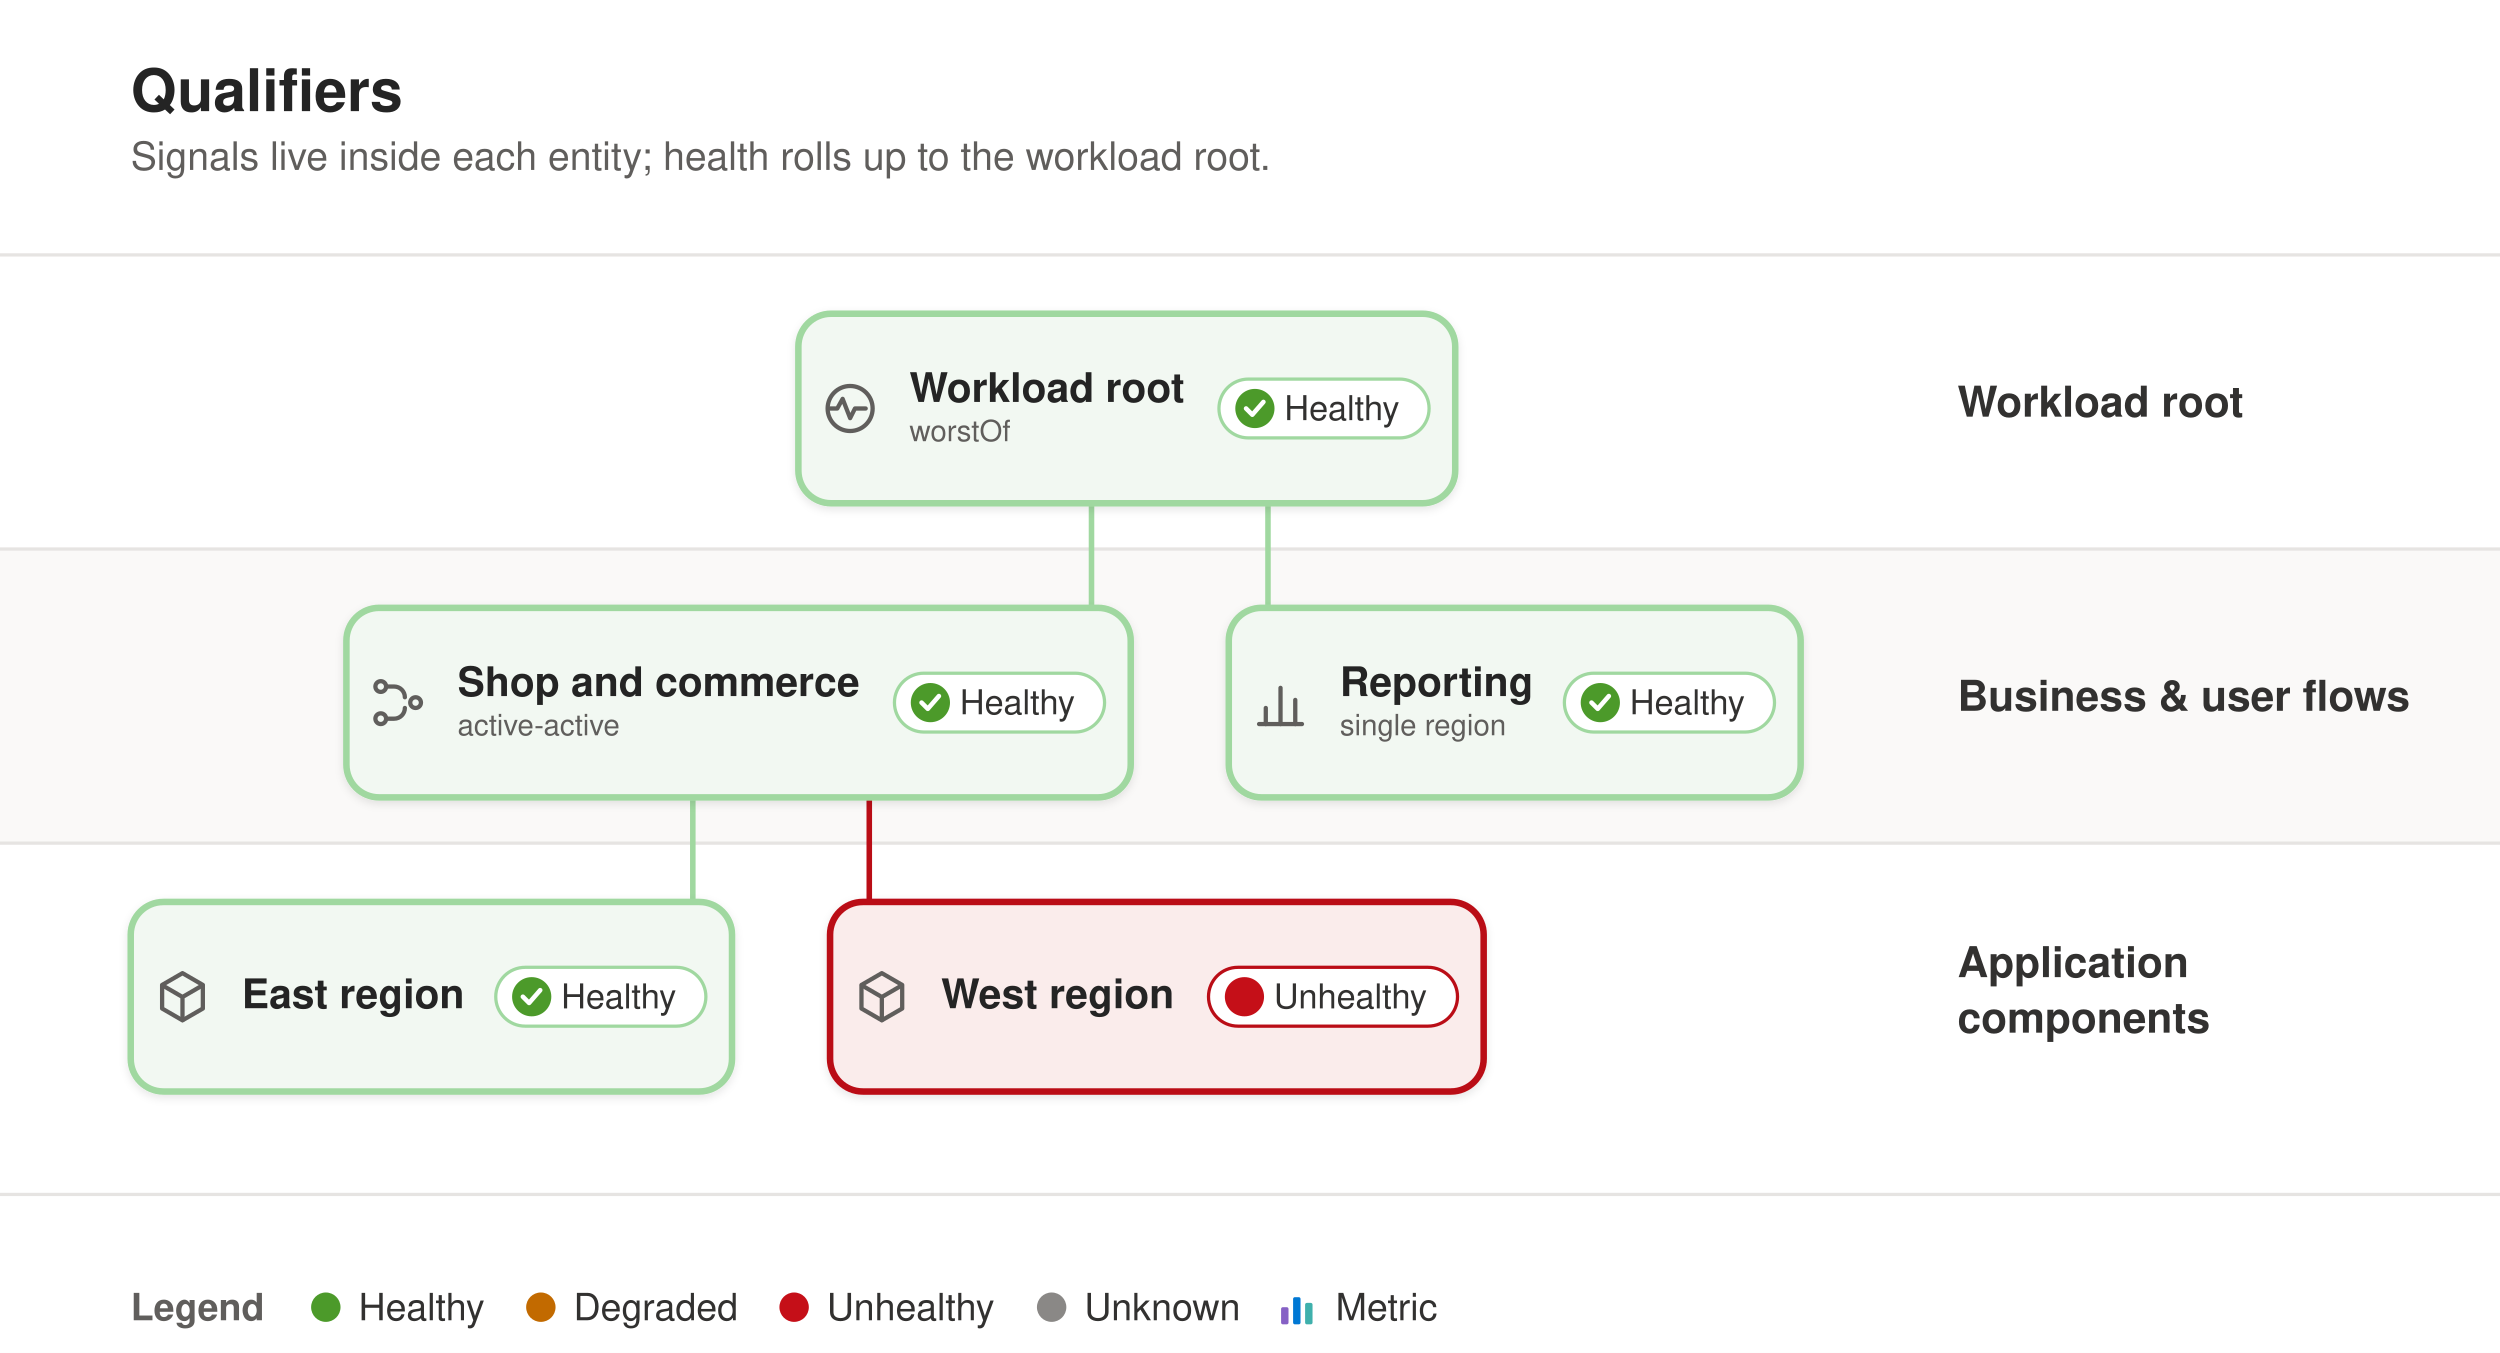
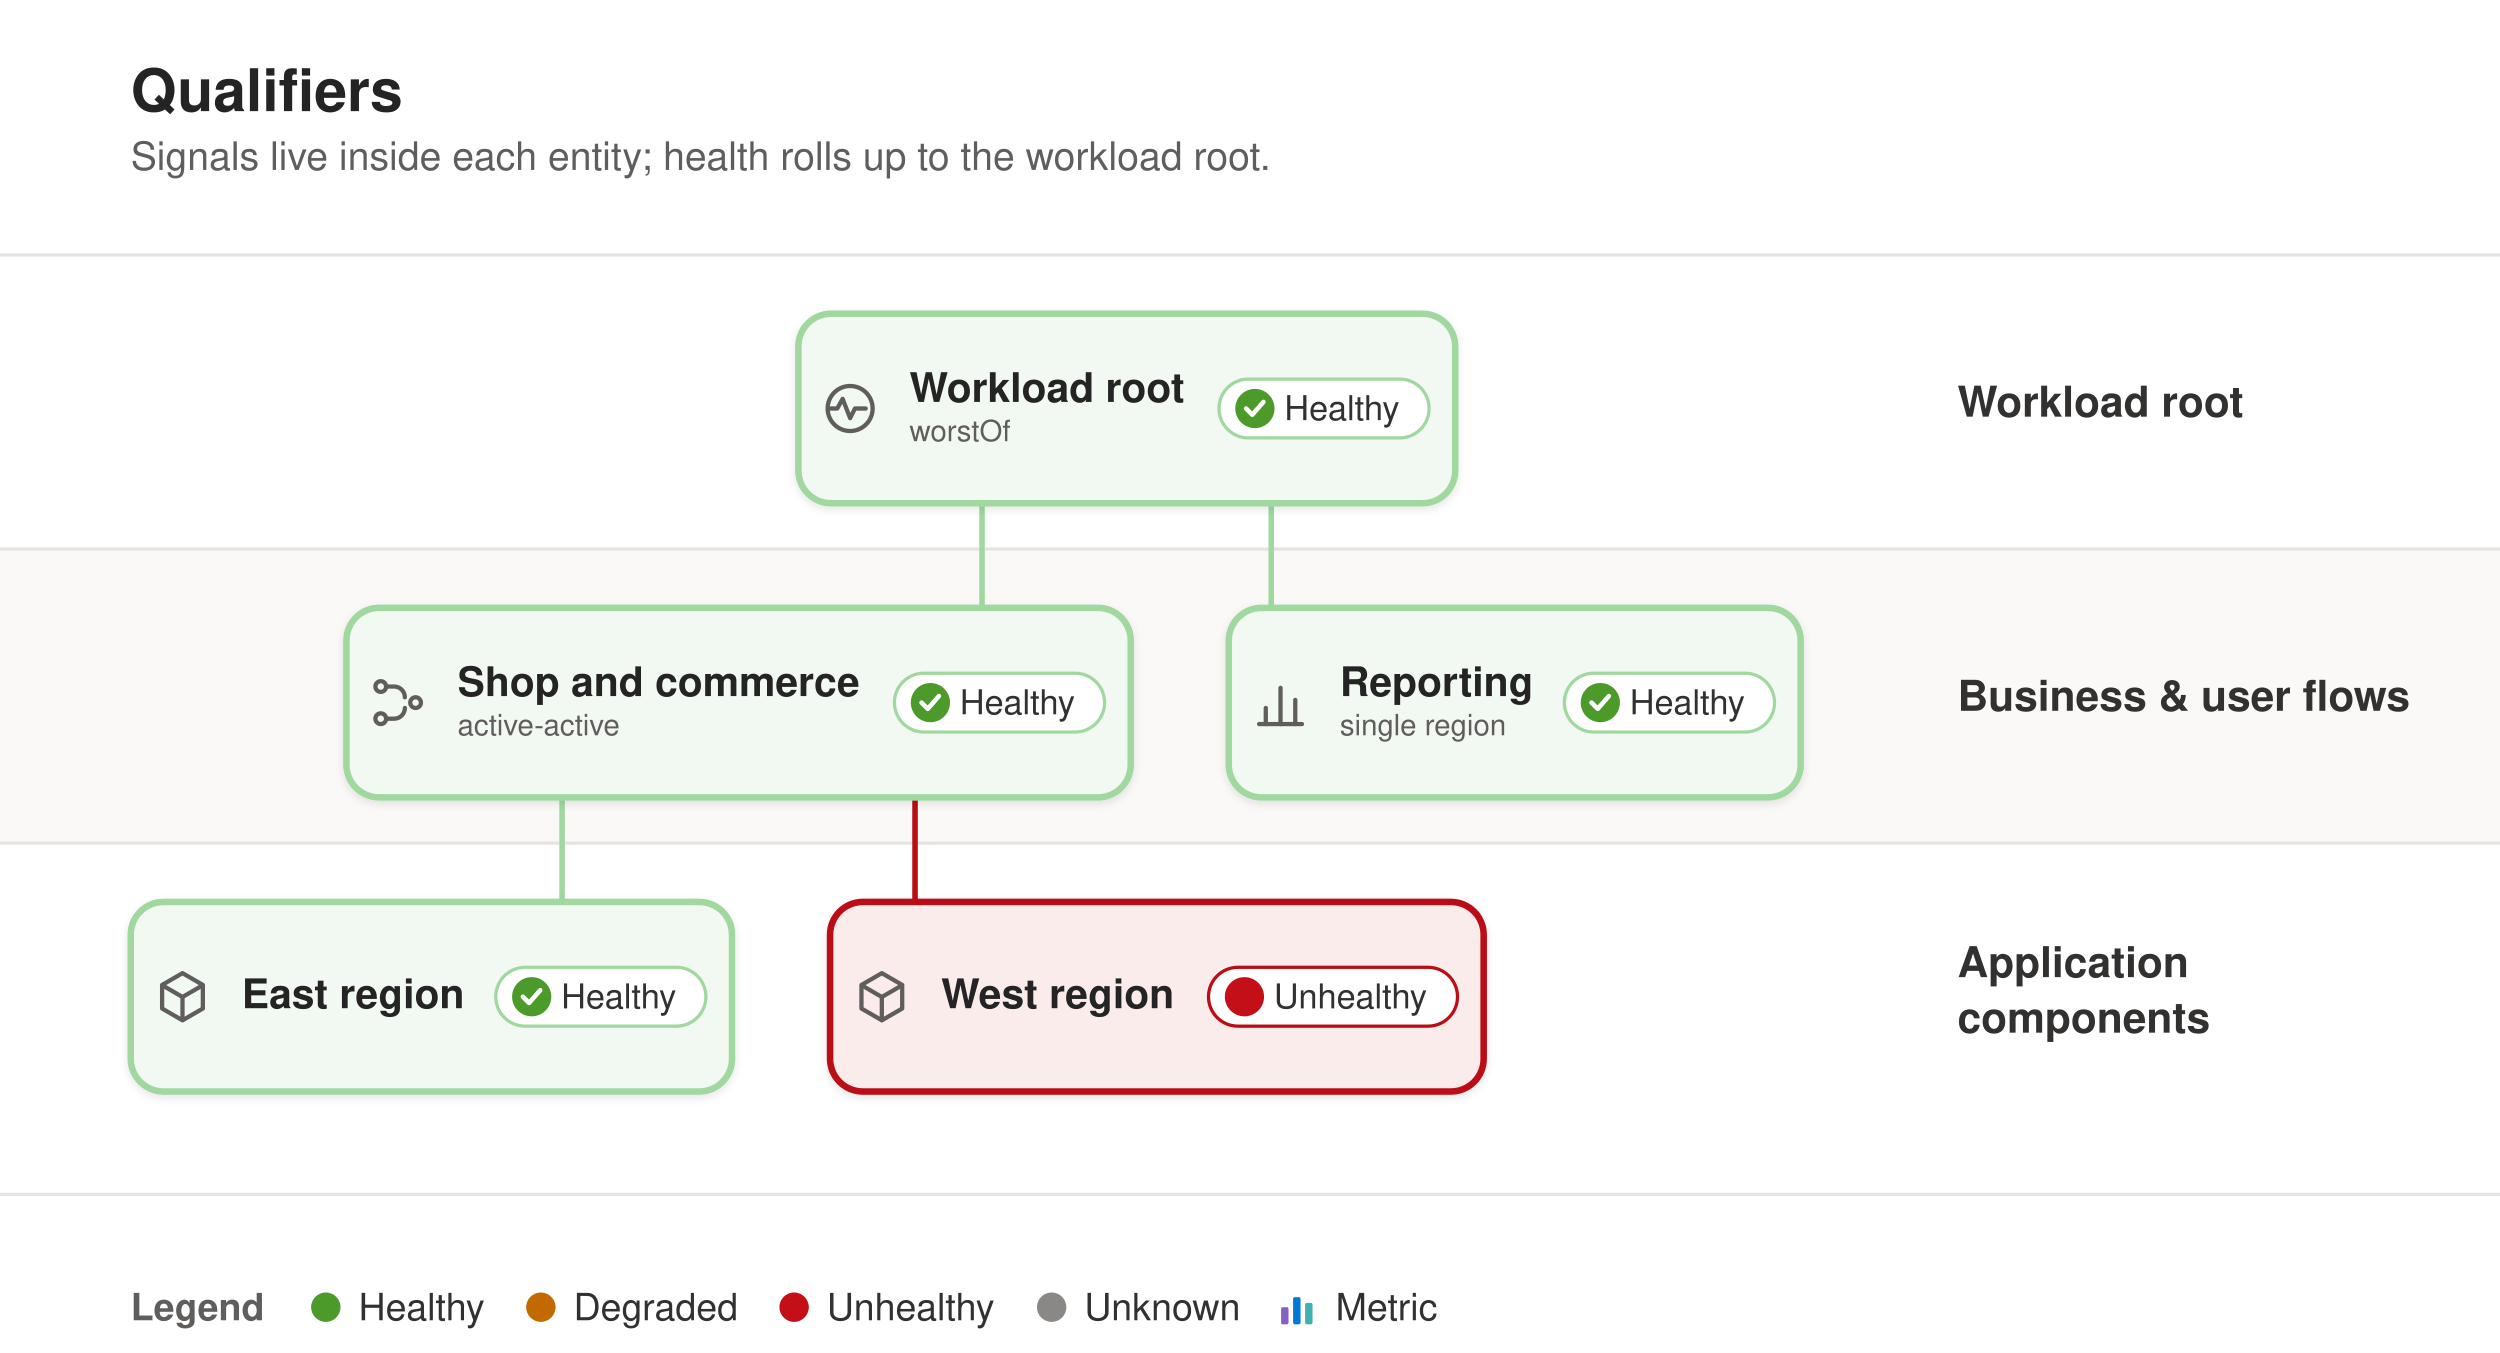
<svg xmlns="http://www.w3.org/2000/svg" width="765" height="414" viewBox="0 0 765 414" font-family="Segoe UI, -apple-system, BlinkMacSystemFont, Helvetica, Arial, sans-serif">
  <defs>
    <filter id="cs" x="-20%" y="-20%" width="140%" height="140%">
      <feDropShadow dx="0" dy="1" stdDeviation="1.3" flood-color="#000" flood-opacity="0.1" />
    </filter>
  </defs>
  <rect width="765" height="414" fill="#ffffff" />
  <rect x="0" y="78.0" width="765" height="90.0" fill="#ffffff" />
  <line x1="0" y1="78.0" x2="765" y2="78.0" stroke="#e6e4e2" />
  <text x="599.0" y="127.5" font-size="13" font-weight="700" fill="#323130">Workload root</text>
  <rect x="0" y="168.0" width="765" height="90.0" fill="#faf9f8" />
  <line x1="0" y1="168.0" x2="765" y2="168.0" stroke="#e6e4e2" />
  <text x="599.0" y="217.5" font-size="13" font-weight="700" fill="#323130">Business &amp; user flows</text>
  <rect x="0" y="258.0" width="765" height="90.0" fill="#ffffff" />
  <line x1="0" y1="258.0" x2="765" y2="258.0" stroke="#e6e4e2" />
  <text x="599.0" y="299.0" font-size="13" font-weight="700" fill="#323130">Application</text>
  <text x="599.0" y="316.0" font-size="13" font-weight="700" fill="#323130">components</text>
  <line x1="0" y1="365.5" x2="765" y2="365.5" stroke="#e6e4e2" />
  <text x="40" y="34" font-size="18" font-weight="700" fill="#242424">Qualifiers</text>
  <text x="40" y="52" font-size="12" fill="#605e5c">Signals live inside each entity; health rolls up to the workload root.</text>
  <text x="40.0" y="404.0" font-size="11.5" font-weight="600" fill="#605e5c">Legend</text>
  <circle cx="99.7" cy="400.0" r="4.5" fill="#4c9a2a" />
  <text x="109.7" y="404.0" font-size="11.5" fill="#323130">Healthy</text>
  <circle cx="165.5" cy="400.0" r="4.5" fill="#c26a00" />
  <text x="175.5" y="404.0" font-size="11.5" fill="#323130">Degraded</text>
  <circle cx="243.0" cy="400.0" r="4.5" fill="#c50f18" />
  <text x="253.0" y="404.0" font-size="11.5" fill="#323130">Unhealthy</text>
  <circle cx="321.8" cy="400.0" r="4.5" fill="#8a8886" />
  <text x="331.8" y="404.0" font-size="11.5" fill="#323130">Unknown</text>
  <g transform="translate(390.7,393.0) scale(0.875)">
    <rect x="1.5" y="8" width="2.6" height="6" rx="0.6" fill="#8661c5" />
    <rect x="5.7" y="4.5" width="2.6" height="9.5" rx="0.6" fill="#0078D4" />
    <rect x="9.9" y="6.5" width="2.6" height="7.5" rx="0.6" fill="#3fb0ac" />
  </g>
  <text x="408.7" y="404.0" font-size="11.5" fill="#323130">Metric</text>
  <g transform="translate(40.0,0)">
    <g fill="none" stroke-linecap="butt" stroke-linejoin="round">
-       <path d="M172.0 276.0 L172.0 244.0" stroke="#a0d8a0" stroke-width="1.7" />
-       <path d="M226.0 276.0 L226.0 244.0" stroke="#ba0d16" stroke-width="1.7" />
-       <path d="M294.0 186.0 L294.0 154.0" stroke="#a0d8a0" stroke-width="1.7" />
-       <path d="M348.0 186.0 L348.0 154.0" stroke="#a0d8a0" stroke-width="1.7" />
+       <path d="M132.0 276.0 L132.0 244.0" stroke="#a0d8a0" stroke-width="1.7" />
+       <path d="M349.0 186.0 L349.0 154.0" stroke="#a0d8a0" stroke-width="1.7" />
+       <path d="M260.5 186.0 L260.5 154.0" stroke="#a0d8a0" stroke-width="1.7" />
+       <path d="M240.0 276.0 L240.0 244.0" stroke="#ba0d16" stroke-width="1.7" />
    </g>
    <g filter="url(#cs)">
      <rect x="0.0" y="276.0" width="184" height="58" rx="10" fill="#f2f8f2" stroke="#a0d8a0" stroke-width="2" />
    </g>
    <g transform="translate(6.0,295.16) scale(0.82)">
      <path d="M12 3.2l7.6 4.4v8.8L12 20.8l-7.6-4.4V7.6z" fill="none" stroke="#605e5c" stroke-width="1.6" stroke-linecap="round" stroke-linejoin="round" />
      <path d="M4.6 7.8l7.4 4.3 7.4-4.3M12 12.1v8.6" fill="none" stroke="#605e5c" stroke-width="1.6" stroke-linecap="round" stroke-linejoin="round" />
    </g>
    <text x="34.0" y="308.5" font-size="12.5" font-weight="600" fill="#242424">East region</text>
    <rect x="111.7" y="296.00" width="64.3" height="18" rx="9" fill="#ffffff" stroke="#a0d8a0" stroke-width="1" />
    <circle cx="122.7" cy="305.0" r="6" fill="#4c9a2a" />
    <path d="M120.0 305.0 l1.9 1.9 l3.4 -3.9" fill="none" stroke="#ffffff" stroke-width="1.4" stroke-linecap="round" stroke-linejoin="round" />
    <text x="131.7" y="308.57" font-size="10.5" fill="#323130">Healthy</text>
    <g filter="url(#cs)">
      <rect x="66.0" y="186.0" width="240" height="58" rx="10" fill="#f2f8f2" stroke="#a0d8a0" stroke-width="2" />
    </g>
    <g transform="translate(72.0,205.16) scale(0.82)">
      <circle cx="5.5" cy="6" r="2" fill="none" stroke="#605e5c" stroke-width="1.6" stroke-linecap="round" stroke-linejoin="round" />
      <circle cx="5.5" cy="18" r="2" fill="none" stroke="#605e5c" stroke-width="1.6" stroke-linecap="round" stroke-linejoin="round" />
      <circle cx="18.5" cy="12" r="2" fill="none" stroke="#605e5c" stroke-width="1.6" stroke-linecap="round" stroke-linejoin="round" />
      <path d="M7.5 6h3a4 4 0 0 1 4 4M7.5 18h3a4 4 0 0 0 4-4" fill="none" stroke="#605e5c" stroke-width="1.6" stroke-linecap="round" stroke-linejoin="round" />
    </g>
    <text x="100.0" y="213.0" font-size="12.5" font-weight="600" fill="#242424">Shop and commerce</text>
    <text x="100.0" y="225.0" font-size="9" fill="#605e5c">active-active</text>
    <rect x="233.7" y="206.00" width="64.3" height="18" rx="9" fill="#ffffff" stroke="#a0d8a0" stroke-width="1" />
    <circle cx="244.7" cy="215.0" r="6" fill="#4c9a2a" />
    <path d="M242.0 215.0 l1.9 1.9 l3.4 -3.9" fill="none" stroke="#ffffff" stroke-width="1.4" stroke-linecap="round" stroke-linejoin="round" />
    <text x="253.7" y="218.57" font-size="10.5" fill="#323130">Healthy</text>
    <g filter="url(#cs)">
      <rect x="214.0" y="276.0" width="200" height="58" rx="10" fill="#faeceb" stroke="#ba0d16" stroke-width="2" />
    </g>
    <g transform="translate(220.0,295.16) scale(0.82)">
      <path d="M12 3.2l7.6 4.4v8.8L12 20.8l-7.6-4.4V7.6z" fill="none" stroke="#605e5c" stroke-width="1.6" stroke-linecap="round" stroke-linejoin="round" />
      <path d="M4.6 7.8l7.4 4.3 7.4-4.3M12 12.1v8.6" fill="none" stroke="#605e5c" stroke-width="1.6" stroke-linecap="round" stroke-linejoin="round" />
    </g>
    <text x="248.0" y="308.5" font-size="12.5" font-weight="600" fill="#242424">West region</text>
    <rect x="329.8" y="296.00" width="76.2" height="18" rx="9" fill="#ffffff" stroke="#ba0d16" stroke-width="1" />
    <circle cx="340.8" cy="305.0" r="6" fill="#c50f18" />
    <text x="349.8" y="308.57" font-size="10.5" fill="#323130">Unhealthy</text>
    <g filter="url(#cs)">
      <rect x="336.0" y="186.0" width="175" height="58" rx="10" fill="#f2f8f2" stroke="#a0d8a0" stroke-width="2" />
    </g>
    <g transform="translate(342.0,205.16) scale(0.82)">
      <path d="M4 20h16" fill="none" stroke="#605e5c" stroke-width="1.6" stroke-linecap="round" stroke-linejoin="round" />
      <path d="M6.5 20v-6M12 20V6.5M17.5 20v-9" fill="none" stroke="#605e5c" stroke-width="1.6" stroke-linecap="round" stroke-linejoin="round" />
    </g>
    <text x="370.0" y="213.0" font-size="12.5" font-weight="600" fill="#242424">Reporting</text>
    <text x="370.0" y="225.0" font-size="9" fill="#605e5c">single region</text>
    <rect x="438.7" y="206.00" width="64.3" height="18" rx="9" fill="#ffffff" stroke="#a0d8a0" stroke-width="1" />
    <circle cx="449.7" cy="215.0" r="6" fill="#4c9a2a" />
    <path d="M447.0 215.0 l1.9 1.9 l3.4 -3.9" fill="none" stroke="#ffffff" stroke-width="1.4" stroke-linecap="round" stroke-linejoin="round" />
    <text x="458.7" y="218.57" font-size="10.5" fill="#323130">Healthy</text>
    <g filter="url(#cs)">
      <rect x="204.3" y="96.0" width="201" height="58" rx="10" fill="#f2f8f2" stroke="#a0d8a0" stroke-width="2" />
    </g>
    <g transform="translate(210.3,115.16) scale(0.82)">
      <circle cx="12" cy="12" r="8.4" fill="none" stroke="#605e5c" stroke-width="1.6" stroke-linecap="round" stroke-linejoin="round" />
      <path d="M4.2 12h3l2-3.6 2.8 7.2 1.8-3.6h4" fill="none" stroke="#605e5c" stroke-width="1.6" stroke-linecap="round" stroke-linejoin="round" />
    </g>
    <text x="238.3" y="123.0" font-size="12.5" font-weight="600" fill="#242424">Workload root</text>
    <text x="238.3" y="135.0" font-size="9" fill="#605e5c">worstOf</text>
    <rect x="333.0" y="116.00" width="64.3" height="18" rx="9" fill="#ffffff" stroke="#a0d8a0" stroke-width="1" />
    <circle cx="344.0" cy="125.0" r="6" fill="#4c9a2a" />
    <path d="M341.3 125.0 l1.9 1.9 l3.4 -3.9" fill="none" stroke="#ffffff" stroke-width="1.4" stroke-linecap="round" stroke-linejoin="round" />
    <text x="353.0" y="128.57" font-size="10.5" fill="#323130">Healthy</text>
  </g>
</svg>
